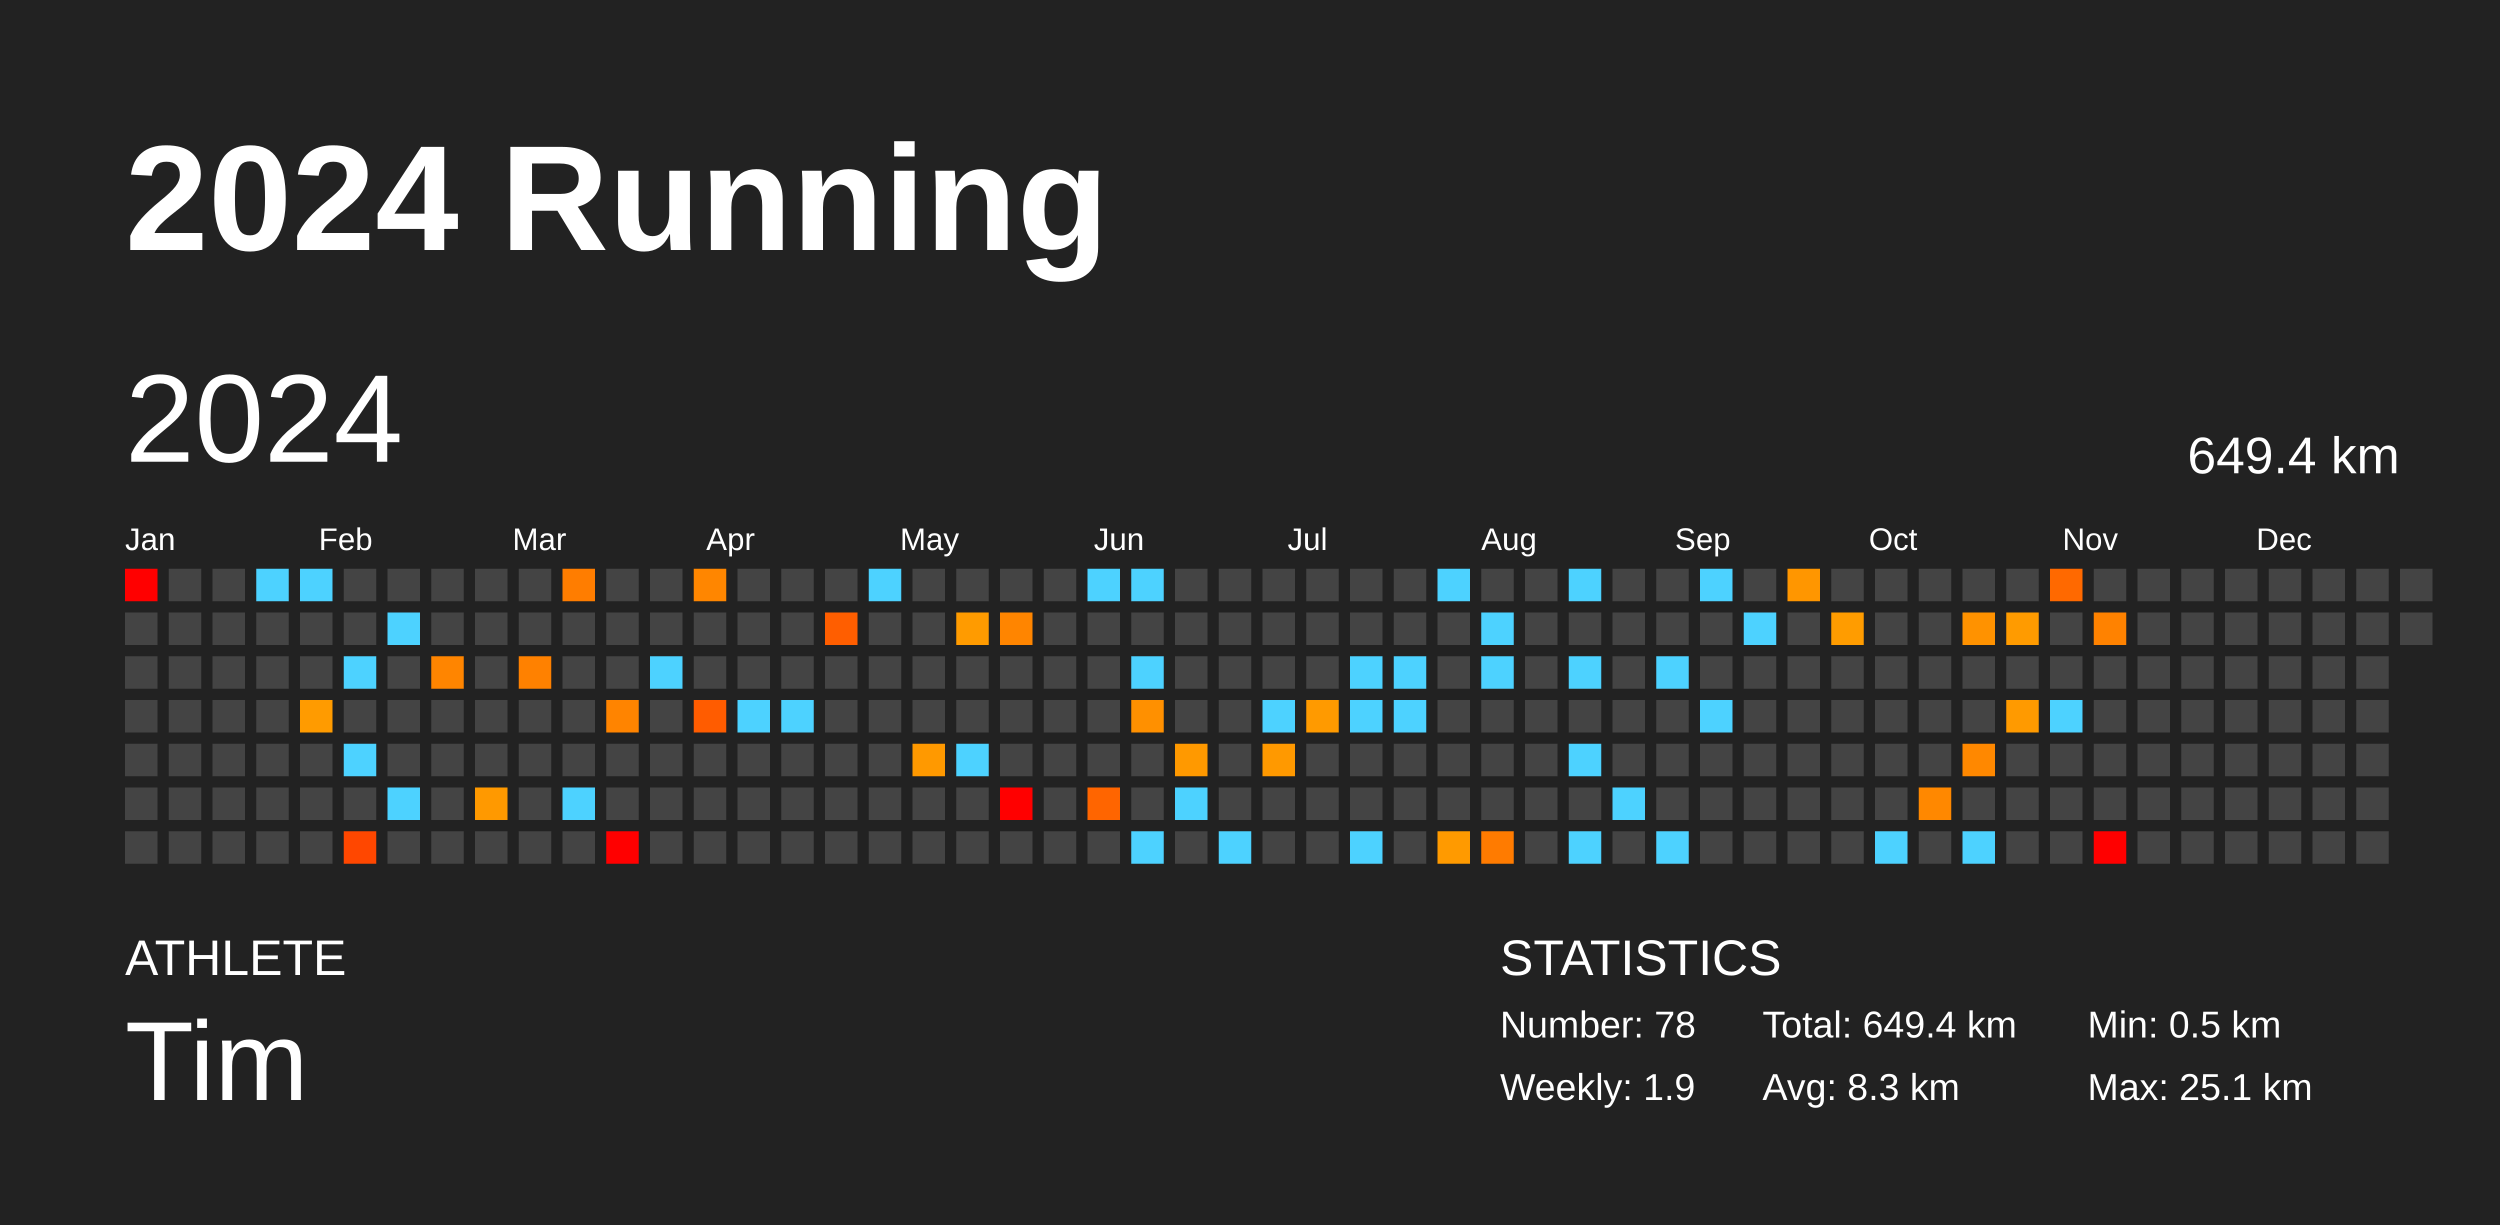
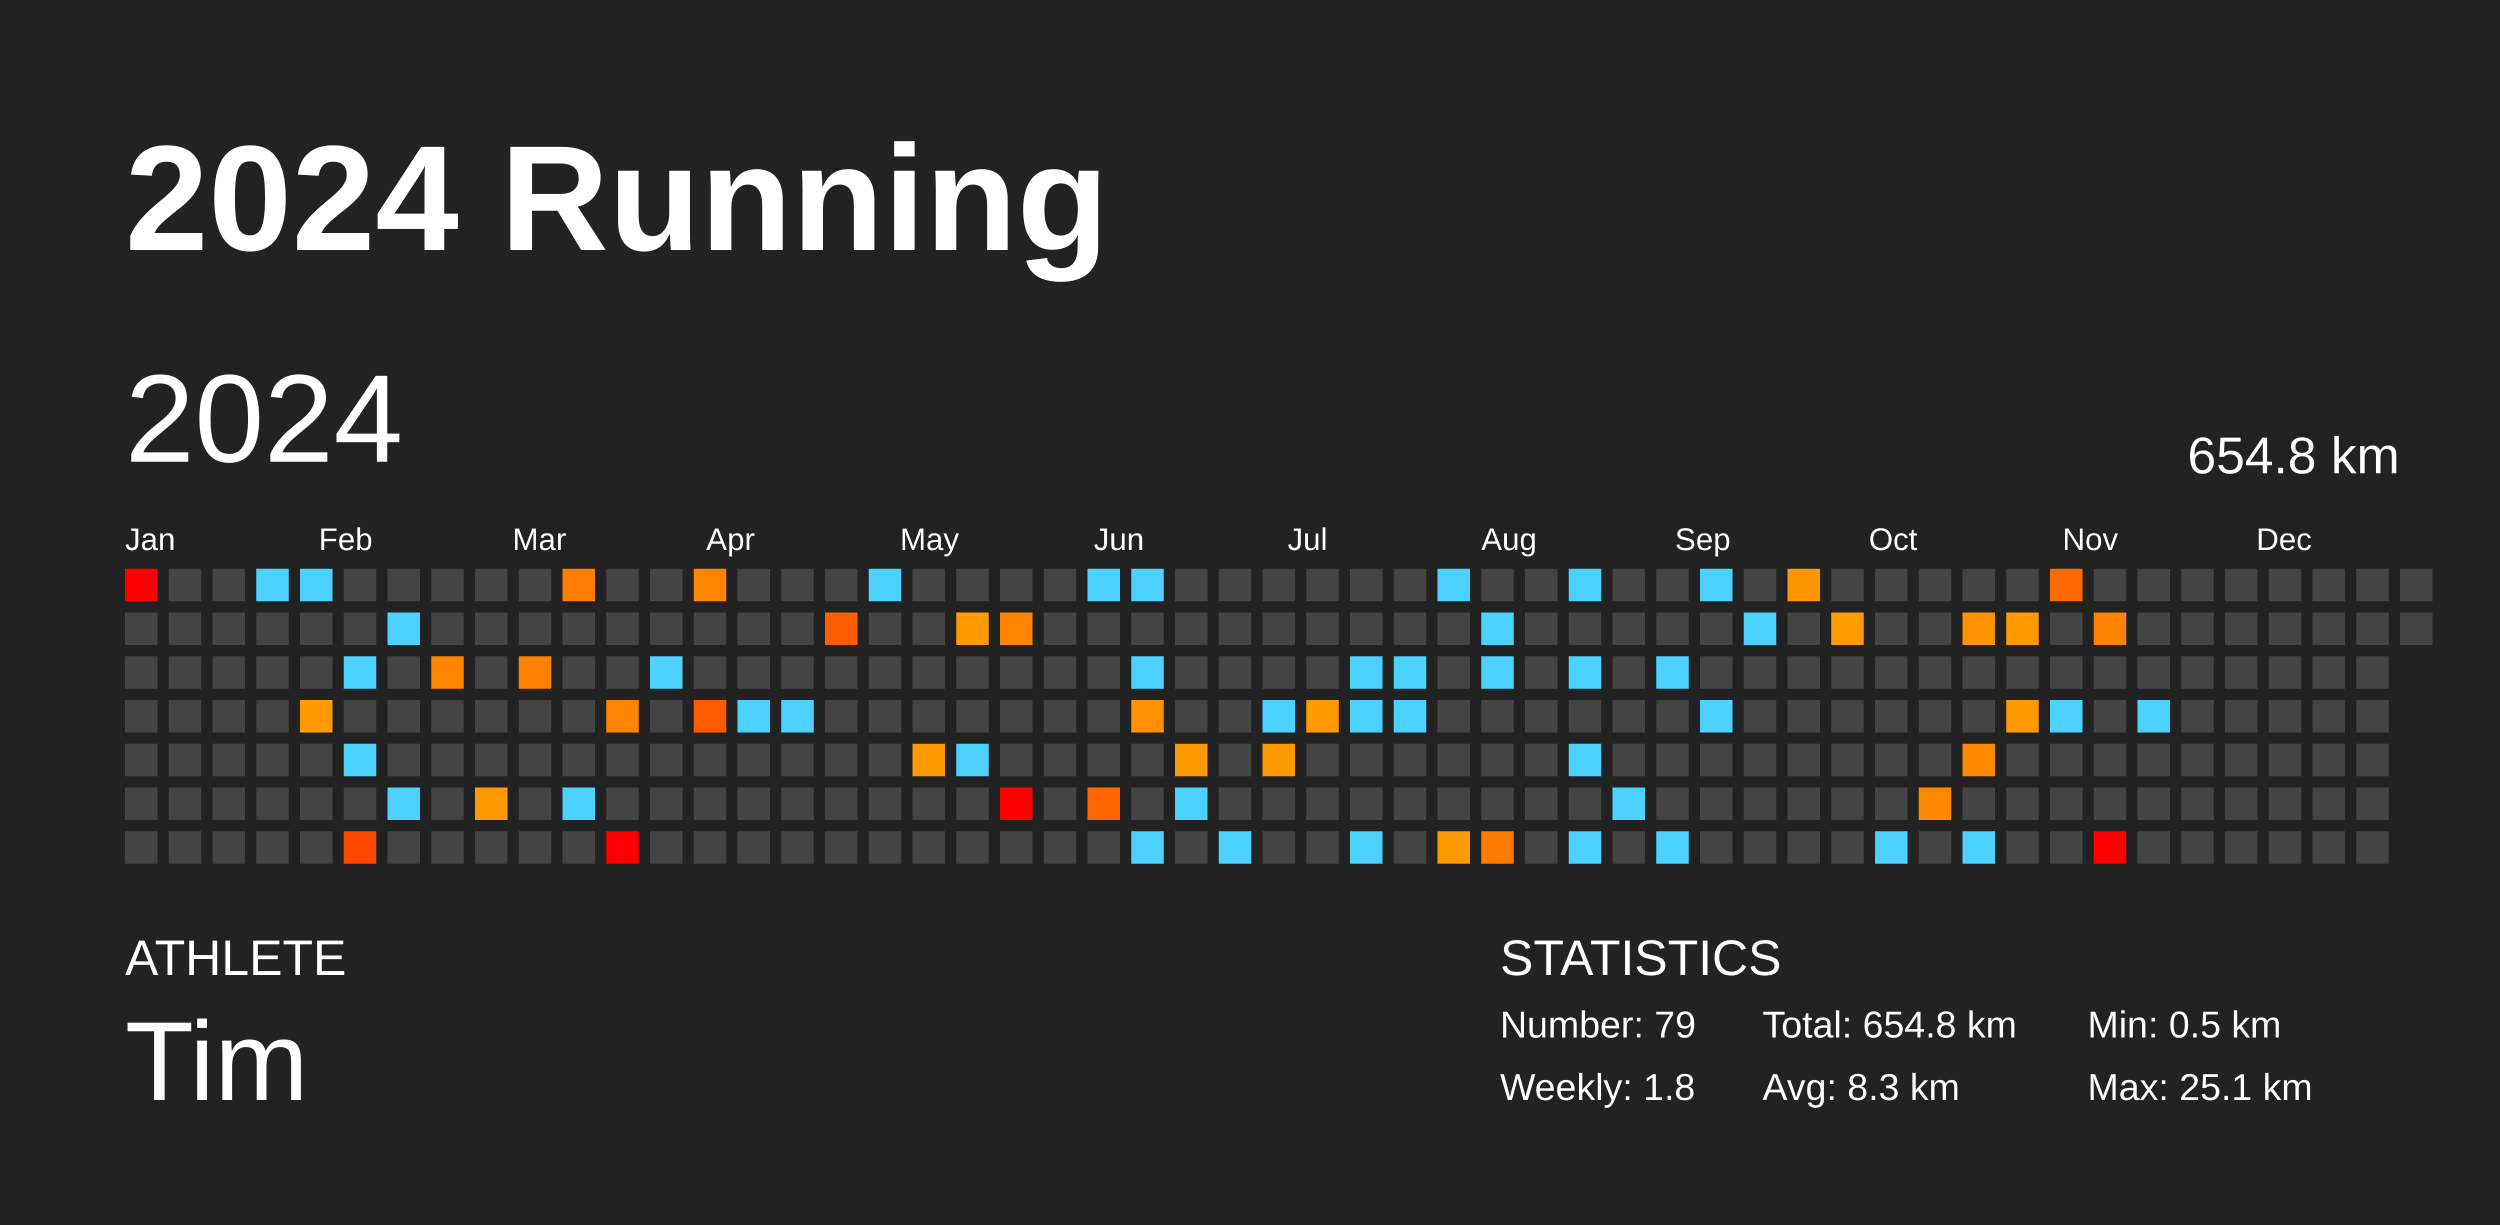
<svg xmlns="http://www.w3.org/2000/svg" baseProfile="full" height="98mm" version="1.1" viewBox="0,0,200,98" width="200mm">
  <defs />
  <rect fill="#222222" height="98" width="200" x="0" y="0" />
  <text fill="#FFFFFF" style="font-size:12px; font-family:Arial; font-weight:bold;" x="10" y="20">2024 Running</text>
  <text fill="#FFFFFF" style="font-size:4px; font-family:Arial" x="10" y="78">ATHLETE</text>
  <text fill="#FFFFFF" style="font-size:9px; font-family:Arial" x="10" y="88">Tim</text>
  <text fill="#FFFFFF" style="font-size:4px; font-family:Arial" x="120" y="78">STATISTICS</text>
-   <text fill="#FFFFFF" style="font-size:3px; font-family:Arial" x="120" y="83">Number: 78</text>
-   <text fill="#FFFFFF" style="font-size:3px; font-family:Arial" x="120" y="88">Weekly: 1.9</text>
-   <text fill="#FFFFFF" style="font-size:3px; font-family:Arial" x="141" y="83">Total: 649.4 km</text>
+   <text fill="#FFFFFF" style="font-size:3px; font-family:Arial" x="120" y="83">Number: 79</text>
+   <text fill="#FFFFFF" style="font-size:3px; font-family:Arial" x="120" y="88">Weekly: 1.8</text>
+   <text fill="#FFFFFF" style="font-size:3px; font-family:Arial" x="141" y="83">Total: 654.8 km</text>
  <text fill="#FFFFFF" style="font-size:3px; font-family:Arial" x="141" y="88">Avg: 8.3 km</text>
  <text fill="#FFFFFF" style="font-size:3px; font-family:Arial" x="167" y="83">Min: 0.5 km</text>
  <text fill="#FFFFFF" style="font-size:3px; font-family:Arial" x="167" y="88">Max: 25.1 km</text>
  <text dominant-baseline="hanging" fill="#FFFFFF" style="font-size:10.0px; font-family:Arial;" x="10" y="30">2024</text>
-   <text dominant-baseline="hanging" fill="#FFFFFF" style="font-size:4.125px; font-family:Arial;" x="175" y="35">649.4 km</text>
+   <text dominant-baseline="hanging" fill="#FFFFFF" style="font-size:4.125px; font-family:Arial;" x="175" y="35">654.8 km</text>
  <text fill="#FFFFFF" style="font-size:2.5px; font-family:Arial" x="10.0" y="44">Jan</text>
  <text fill="#FFFFFF" style="font-size:2.5px; font-family:Arial" x="25.5" y="44">Feb</text>
  <text fill="#FFFFFF" style="font-size:2.5px; font-family:Arial" x="41.0" y="44">Mar</text>
  <text fill="#FFFFFF" style="font-size:2.5px; font-family:Arial" x="56.5" y="44">Apr</text>
  <text fill="#FFFFFF" style="font-size:2.5px; font-family:Arial" x="72.0" y="44">May</text>
  <text fill="#FFFFFF" style="font-size:2.5px; font-family:Arial" x="87.5" y="44">Jun</text>
  <text fill="#FFFFFF" style="font-size:2.5px; font-family:Arial" x="103.0" y="44">Jul</text>
  <text fill="#FFFFFF" style="font-size:2.5px; font-family:Arial" x="118.5" y="44">Aug</text>
  <text fill="#FFFFFF" style="font-size:2.5px; font-family:Arial" x="134.0" y="44">Sep</text>
  <text fill="#FFFFFF" style="font-size:2.5px; font-family:Arial" x="149.5" y="44">Oct</text>
  <text fill="#FFFFFF" style="font-size:2.5px; font-family:Arial" x="165.0" y="44">Nov</text>
  <text fill="#FFFFFF" style="font-size:2.5px; font-family:Arial" x="180.5" y="44">Dec</text>
  <rect fill="red" height="2.6" width="2.6" x="10.0" y="45.5" />
  <rect fill="#444444" height="2.6" width="2.6" x="10.0" y="49.0" />
  <rect fill="#444444" height="2.6" width="2.6" x="10.0" y="52.5" />
  <rect fill="#444444" height="2.6" width="2.6" x="10.0" y="56.0" />
  <rect fill="#444444" height="2.6" width="2.6" x="10.0" y="59.5" />
  <rect fill="#444444" height="2.6" width="2.6" x="10.0" y="63.0" />
  <rect fill="#444444" height="2.6" width="2.6" x="10.0" y="66.5" />
  <rect fill="#444444" height="2.6" width="2.6" x="13.5" y="45.5" />
  <rect fill="#444444" height="2.6" width="2.6" x="13.5" y="49.0" />
  <rect fill="#444444" height="2.6" width="2.6" x="13.5" y="52.5" />
  <rect fill="#444444" height="2.6" width="2.6" x="13.5" y="56.0" />
  <rect fill="#444444" height="2.6" width="2.6" x="13.5" y="59.5" />
  <rect fill="#444444" height="2.6" width="2.6" x="13.5" y="63.0" />
  <rect fill="#444444" height="2.6" width="2.6" x="13.5" y="66.5" />
  <rect fill="#444444" height="2.6" width="2.6" x="17.0" y="45.5" />
  <rect fill="#444444" height="2.6" width="2.6" x="17.0" y="49.0" />
  <rect fill="#444444" height="2.6" width="2.6" x="17.0" y="52.5" />
  <rect fill="#444444" height="2.6" width="2.6" x="17.0" y="56.0" />
  <rect fill="#444444" height="2.6" width="2.6" x="17.0" y="59.5" />
  <rect fill="#444444" height="2.6" width="2.6" x="17.0" y="63.0" />
  <rect fill="#444444" height="2.6" width="2.6" x="17.0" y="66.5" />
  <rect fill="#4dd2ff" height="2.6" width="2.6" x="20.5" y="45.5" />
  <rect fill="#444444" height="2.6" width="2.6" x="20.5" y="49.0" />
  <rect fill="#444444" height="2.6" width="2.6" x="20.5" y="52.5" />
  <rect fill="#444444" height="2.6" width="2.6" x="20.5" y="56.0" />
  <rect fill="#444444" height="2.6" width="2.6" x="20.5" y="59.5" />
  <rect fill="#444444" height="2.6" width="2.6" x="20.5" y="63.0" />
  <rect fill="#444444" height="2.6" width="2.6" x="20.5" y="66.5" />
  <rect fill="#4dd2ff" height="2.6" width="2.6" x="24.0" y="45.5" />
  <rect fill="#444444" height="2.6" width="2.6" x="24.0" y="49.0" />
  <rect fill="#444444" height="2.6" width="2.6" x="24.0" y="52.5" />
  <rect fill="#ff9b00" height="2.6" width="2.6" x="24.0" y="56.0" />
  <rect fill="#444444" height="2.6" width="2.6" x="24.0" y="59.5" />
  <rect fill="#444444" height="2.6" width="2.6" x="24.0" y="63.0" />
  <rect fill="#444444" height="2.6" width="2.6" x="24.0" y="66.5" />
  <rect fill="#444444" height="2.6" width="2.6" x="27.5" y="45.5" />
  <rect fill="#444444" height="2.6" width="2.6" x="27.5" y="49.0" />
  <rect fill="#4dd2ff" height="2.6" width="2.6" x="27.5" y="52.5" />
  <rect fill="#444444" height="2.6" width="2.6" x="27.5" y="56.0" />
  <rect fill="#4dd2ff" height="2.6" width="2.6" x="27.5" y="59.5" />
  <rect fill="#444444" height="2.6" width="2.6" x="27.5" y="63.0" />
  <rect fill="#ff4700" height="2.6" width="2.6" x="27.5" y="66.5" />
  <rect fill="#444444" height="2.6" width="2.6" x="31.0" y="45.5" />
  <rect fill="#4dd2ff" height="2.6" width="2.6" x="31.0" y="49.0" />
  <rect fill="#444444" height="2.6" width="2.6" x="31.0" y="52.5" />
  <rect fill="#444444" height="2.6" width="2.6" x="31.0" y="56.0" />
  <rect fill="#444444" height="2.6" width="2.6" x="31.0" y="59.5" />
  <rect fill="#4dd2ff" height="2.6" width="2.6" x="31.0" y="63.0" />
  <rect fill="#444444" height="2.6" width="2.6" x="31.0" y="66.5" />
  <rect fill="#444444" height="2.6" width="2.6" x="34.5" y="45.5" />
  <rect fill="#444444" height="2.6" width="2.6" x="34.5" y="49.0" />
  <rect fill="#ff8500" height="2.6" width="2.6" x="34.5" y="52.5" />
  <rect fill="#444444" height="2.6" width="2.6" x="34.5" y="56.0" />
  <rect fill="#444444" height="2.6" width="2.6" x="34.5" y="59.5" />
  <rect fill="#444444" height="2.6" width="2.6" x="34.5" y="63.0" />
  <rect fill="#444444" height="2.6" width="2.6" x="34.5" y="66.5" />
  <rect fill="#444444" height="2.6" width="2.6" x="38.0" y="45.5" />
  <rect fill="#444444" height="2.6" width="2.6" x="38.0" y="49.0" />
  <rect fill="#444444" height="2.6" width="2.6" x="38.0" y="52.5" />
  <rect fill="#444444" height="2.6" width="2.6" x="38.0" y="56.0" />
  <rect fill="#444444" height="2.6" width="2.6" x="38.0" y="59.5" />
  <rect fill="#ff9900" height="2.6" width="2.6" x="38.0" y="63.0" />
  <rect fill="#444444" height="2.6" width="2.6" x="38.0" y="66.5" />
  <rect fill="#444444" height="2.6" width="2.6" x="41.5" y="45.5" />
  <rect fill="#444444" height="2.6" width="2.6" x="41.5" y="49.0" />
  <rect fill="#ff8100" height="2.6" width="2.6" x="41.5" y="52.5" />
  <rect fill="#444444" height="2.6" width="2.6" x="41.5" y="56.0" />
  <rect fill="#444444" height="2.6" width="2.6" x="41.5" y="59.5" />
  <rect fill="#444444" height="2.6" width="2.6" x="41.5" y="63.0" />
  <rect fill="#444444" height="2.6" width="2.6" x="41.5" y="66.5" />
  <rect fill="#ff7d00" height="2.6" width="2.6" x="45.0" y="45.5" />
  <rect fill="#444444" height="2.6" width="2.6" x="45.0" y="49.0" />
  <rect fill="#444444" height="2.6" width="2.6" x="45.0" y="52.5" />
  <rect fill="#444444" height="2.6" width="2.6" x="45.0" y="56.0" />
  <rect fill="#444444" height="2.6" width="2.6" x="45.0" y="59.5" />
  <rect fill="#4dd2ff" height="2.6" width="2.6" x="45.0" y="63.0" />
  <rect fill="#444444" height="2.6" width="2.6" x="45.0" y="66.5" />
  <rect fill="#444444" height="2.6" width="2.6" x="48.5" y="45.5" />
  <rect fill="#444444" height="2.6" width="2.6" x="48.5" y="49.0" />
  <rect fill="#444444" height="2.6" width="2.6" x="48.5" y="52.5" />
  <rect fill="#ff8400" height="2.6" width="2.6" x="48.5" y="56.0" />
  <rect fill="#444444" height="2.6" width="2.6" x="48.5" y="59.5" />
  <rect fill="#444444" height="2.6" width="2.6" x="48.5" y="63.0" />
  <rect fill="red" height="2.6" width="2.6" x="48.5" y="66.5" />
  <rect fill="#444444" height="2.6" width="2.6" x="52.0" y="45.5" />
  <rect fill="#444444" height="2.6" width="2.6" x="52.0" y="49.0" />
  <rect fill="#4dd2ff" height="2.6" width="2.6" x="52.0" y="52.5" />
  <rect fill="#444444" height="2.6" width="2.6" x="52.0" y="56.0" />
  <rect fill="#444444" height="2.6" width="2.6" x="52.0" y="59.5" />
  <rect fill="#444444" height="2.6" width="2.6" x="52.0" y="63.0" />
  <rect fill="#444444" height="2.6" width="2.6" x="52.0" y="66.5" />
  <rect fill="#ff8600" height="2.6" width="2.6" x="55.5" y="45.5" />
  <rect fill="#444444" height="2.6" width="2.6" x="55.5" y="49.0" />
  <rect fill="#444444" height="2.6" width="2.6" x="55.5" y="52.5" />
  <rect fill="#ff5c00" height="2.6" width="2.6" x="55.5" y="56.0" />
  <rect fill="#444444" height="2.6" width="2.6" x="55.5" y="59.5" />
  <rect fill="#444444" height="2.6" width="2.6" x="55.5" y="63.0" />
  <rect fill="#444444" height="2.6" width="2.6" x="55.5" y="66.5" />
  <rect fill="#444444" height="2.6" width="2.6" x="59.0" y="45.5" />
  <rect fill="#444444" height="2.6" width="2.6" x="59.0" y="49.0" />
  <rect fill="#444444" height="2.6" width="2.6" x="59.0" y="52.5" />
  <rect fill="#4dd2ff" height="2.6" width="2.6" x="59.0" y="56.0" />
  <rect fill="#444444" height="2.6" width="2.6" x="59.0" y="59.5" />
  <rect fill="#444444" height="2.6" width="2.6" x="59.0" y="63.0" />
  <rect fill="#444444" height="2.6" width="2.6" x="59.0" y="66.5" />
  <rect fill="#444444" height="2.6" width="2.6" x="62.5" y="45.5" />
  <rect fill="#444444" height="2.6" width="2.6" x="62.5" y="49.0" />
  <rect fill="#444444" height="2.6" width="2.6" x="62.5" y="52.5" />
  <rect fill="#4dd2ff" height="2.6" width="2.6" x="62.5" y="56.0" />
  <rect fill="#444444" height="2.6" width="2.6" x="62.5" y="59.5" />
  <rect fill="#444444" height="2.6" width="2.6" x="62.5" y="63.0" />
  <rect fill="#444444" height="2.6" width="2.6" x="62.5" y="66.5" />
  <rect fill="#444444" height="2.6" width="2.6" x="66.0" y="45.5" />
  <rect fill="#ff5e00" height="2.6" width="2.6" x="66.0" y="49.0" />
  <rect fill="#444444" height="2.6" width="2.6" x="66.0" y="52.5" />
  <rect fill="#444444" height="2.6" width="2.6" x="66.0" y="56.0" />
  <rect fill="#444444" height="2.6" width="2.6" x="66.0" y="59.5" />
  <rect fill="#444444" height="2.6" width="2.6" x="66.0" y="63.0" />
  <rect fill="#444444" height="2.6" width="2.6" x="66.0" y="66.5" />
  <rect fill="#4dd2ff" height="2.6" width="2.6" x="69.5" y="45.5" />
  <rect fill="#444444" height="2.6" width="2.6" x="69.5" y="49.0" />
  <rect fill="#444444" height="2.6" width="2.6" x="69.5" y="52.5" />
  <rect fill="#444444" height="2.6" width="2.6" x="69.5" y="56.0" />
  <rect fill="#444444" height="2.6" width="2.6" x="69.5" y="59.5" />
  <rect fill="#444444" height="2.6" width="2.6" x="69.5" y="63.0" />
  <rect fill="#444444" height="2.6" width="2.6" x="69.5" y="66.5" />
  <rect fill="#444444" height="2.6" width="2.6" x="73.0" y="45.5" />
  <rect fill="#444444" height="2.6" width="2.6" x="73.0" y="49.0" />
  <rect fill="#444444" height="2.6" width="2.6" x="73.0" y="52.5" />
  <rect fill="#444444" height="2.6" width="2.6" x="73.0" y="56.0" />
  <rect fill="#ff9900" height="2.6" width="2.6" x="73.0" y="59.5" />
  <rect fill="#444444" height="2.6" width="2.6" x="73.0" y="63.0" />
  <rect fill="#444444" height="2.6" width="2.6" x="73.0" y="66.5" />
  <rect fill="#444444" height="2.6" width="2.6" x="76.5" y="45.5" />
  <rect fill="#ff9b00" height="2.6" width="2.6" x="76.5" y="49.0" />
  <rect fill="#444444" height="2.6" width="2.6" x="76.5" y="52.5" />
  <rect fill="#444444" height="2.6" width="2.6" x="76.5" y="56.0" />
  <rect fill="#4dd2ff" height="2.6" width="2.6" x="76.5" y="59.5" />
  <rect fill="#444444" height="2.6" width="2.6" x="76.5" y="63.0" />
  <rect fill="#444444" height="2.6" width="2.6" x="76.5" y="66.5" />
  <rect fill="#444444" height="2.6" width="2.6" x="80.0" y="45.5" />
  <rect fill="#ff8500" height="2.6" width="2.6" x="80.0" y="49.0" />
  <rect fill="#444444" height="2.6" width="2.6" x="80.0" y="52.5" />
  <rect fill="#444444" height="2.6" width="2.6" x="80.0" y="56.0" />
  <rect fill="#444444" height="2.6" width="2.6" x="80.0" y="59.5" />
  <rect fill="red" height="2.6" width="2.6" x="80.0" y="63.0" />
  <rect fill="#444444" height="2.6" width="2.6" x="80.0" y="66.5" />
  <rect fill="#444444" height="2.6" width="2.6" x="83.5" y="45.5" />
  <rect fill="#444444" height="2.6" width="2.6" x="83.5" y="49.0" />
  <rect fill="#444444" height="2.6" width="2.6" x="83.5" y="52.5" />
  <rect fill="#444444" height="2.6" width="2.6" x="83.5" y="56.0" />
  <rect fill="#444444" height="2.6" width="2.6" x="83.5" y="59.5" />
  <rect fill="#444444" height="2.6" width="2.6" x="83.5" y="63.0" />
  <rect fill="#444444" height="2.6" width="2.6" x="83.5" y="66.5" />
  <rect fill="#4dd2ff" height="2.6" width="2.6" x="87.0" y="45.5" />
  <rect fill="#444444" height="2.6" width="2.6" x="87.0" y="49.0" />
  <rect fill="#444444" height="2.6" width="2.6" x="87.0" y="52.5" />
  <rect fill="#444444" height="2.6" width="2.6" x="87.0" y="56.0" />
  <rect fill="#444444" height="2.6" width="2.6" x="87.0" y="59.5" />
  <rect fill="#ff6500" height="2.6" width="2.6" x="87.0" y="63.0" />
  <rect fill="#444444" height="2.6" width="2.6" x="87.0" y="66.5" />
  <rect fill="#4dd2ff" height="2.6" width="2.6" x="90.5" y="45.5" />
  <rect fill="#444444" height="2.6" width="2.6" x="90.5" y="49.0" />
  <rect fill="#4dd2ff" height="2.6" width="2.6" x="90.5" y="52.5" />
  <rect fill="#ff9000" height="2.6" width="2.6" x="90.5" y="56.0" />
  <rect fill="#444444" height="2.6" width="2.6" x="90.5" y="59.5" />
  <rect fill="#444444" height="2.6" width="2.6" x="90.5" y="63.0" />
  <rect fill="#4dd2ff" height="2.6" width="2.6" x="90.5" y="66.5" />
  <rect fill="#444444" height="2.6" width="2.6" x="94.0" y="45.5" />
  <rect fill="#444444" height="2.6" width="2.6" x="94.0" y="49.0" />
  <rect fill="#444444" height="2.6" width="2.6" x="94.0" y="52.5" />
  <rect fill="#444444" height="2.6" width="2.6" x="94.0" y="56.0" />
  <rect fill="#ff9900" height="2.6" width="2.6" x="94.0" y="59.5" />
  <rect fill="#4dd2ff" height="2.6" width="2.6" x="94.0" y="63.0" />
  <rect fill="#444444" height="2.6" width="2.6" x="94.0" y="66.5" />
  <rect fill="#444444" height="2.6" width="2.6" x="97.5" y="45.5" />
  <rect fill="#444444" height="2.6" width="2.6" x="97.5" y="49.0" />
  <rect fill="#444444" height="2.6" width="2.6" x="97.5" y="52.5" />
  <rect fill="#444444" height="2.6" width="2.6" x="97.5" y="56.0" />
  <rect fill="#444444" height="2.6" width="2.6" x="97.5" y="59.5" />
  <rect fill="#444444" height="2.6" width="2.6" x="97.5" y="63.0" />
  <rect fill="#4dd2ff" height="2.6" width="2.6" x="97.5" y="66.5" />
  <rect fill="#444444" height="2.6" width="2.6" x="101.0" y="45.5" />
  <rect fill="#444444" height="2.6" width="2.6" x="101.0" y="49.0" />
  <rect fill="#444444" height="2.6" width="2.6" x="101.0" y="52.5" />
  <rect fill="#4dd2ff" height="2.6" width="2.6" x="101.0" y="56.0" />
  <rect fill="#ff9900" height="2.6" width="2.6" x="101.0" y="59.5" />
  <rect fill="#444444" height="2.6" width="2.6" x="101.0" y="63.0" />
  <rect fill="#444444" height="2.6" width="2.6" x="101.0" y="66.5" />
  <rect fill="#444444" height="2.6" width="2.6" x="104.5" y="45.5" />
  <rect fill="#444444" height="2.6" width="2.6" x="104.5" y="49.0" />
  <rect fill="#444444" height="2.6" width="2.6" x="104.5" y="52.5" />
  <rect fill="#ff9a00" height="2.6" width="2.6" x="104.5" y="56.0" />
  <rect fill="#444444" height="2.6" width="2.6" x="104.5" y="59.5" />
  <rect fill="#444444" height="2.6" width="2.6" x="104.5" y="63.0" />
  <rect fill="#444444" height="2.6" width="2.6" x="104.5" y="66.5" />
  <rect fill="#444444" height="2.6" width="2.6" x="108.0" y="45.5" />
  <rect fill="#444444" height="2.6" width="2.6" x="108.0" y="49.0" />
  <rect fill="#4dd2ff" height="2.6" width="2.6" x="108.0" y="52.5" />
  <rect fill="#4dd2ff" height="2.6" width="2.6" x="108.0" y="56.0" />
  <rect fill="#444444" height="2.6" width="2.6" x="108.0" y="59.5" />
  <rect fill="#444444" height="2.6" width="2.6" x="108.0" y="63.0" />
  <rect fill="#4dd2ff" height="2.6" width="2.6" x="108.0" y="66.5" />
  <rect fill="#444444" height="2.6" width="2.6" x="111.5" y="45.5" />
  <rect fill="#444444" height="2.6" width="2.6" x="111.5" y="49.0" />
  <rect fill="#4dd2ff" height="2.6" width="2.6" x="111.5" y="52.5" />
  <rect fill="#4dd2ff" height="2.6" width="2.6" x="111.5" y="56.0" />
  <rect fill="#444444" height="2.6" width="2.6" x="111.5" y="59.5" />
  <rect fill="#444444" height="2.6" width="2.6" x="111.5" y="63.0" />
  <rect fill="#444444" height="2.6" width="2.6" x="111.5" y="66.5" />
  <rect fill="#4dd2ff" height="2.6" width="2.6" x="115.0" y="45.5" />
  <rect fill="#444444" height="2.6" width="2.6" x="115.0" y="49.0" />
  <rect fill="#444444" height="2.6" width="2.6" x="115.0" y="52.5" />
  <rect fill="#444444" height="2.6" width="2.6" x="115.0" y="56.0" />
  <rect fill="#444444" height="2.6" width="2.6" x="115.0" y="59.5" />
  <rect fill="#444444" height="2.6" width="2.6" x="115.0" y="63.0" />
  <rect fill="#ff9a00" height="2.6" width="2.6" x="115.0" y="66.5" />
  <rect fill="#444444" height="2.6" width="2.6" x="118.5" y="45.5" />
  <rect fill="#4dd2ff" height="2.6" width="2.6" x="118.5" y="49.0" />
  <rect fill="#4dd2ff" height="2.6" width="2.6" x="118.5" y="52.5" />
  <rect fill="#444444" height="2.6" width="2.6" x="118.5" y="56.0" />
  <rect fill="#444444" height="2.6" width="2.6" x="118.5" y="59.5" />
  <rect fill="#444444" height="2.6" width="2.6" x="118.5" y="63.0" />
  <rect fill="#ff7b00" height="2.6" width="2.6" x="118.5" y="66.5" />
  <rect fill="#444444" height="2.6" width="2.6" x="122.0" y="45.5" />
  <rect fill="#444444" height="2.6" width="2.6" x="122.0" y="49.0" />
  <rect fill="#444444" height="2.6" width="2.6" x="122.0" y="52.5" />
  <rect fill="#444444" height="2.6" width="2.6" x="122.0" y="56.0" />
  <rect fill="#444444" height="2.6" width="2.6" x="122.0" y="59.5" />
  <rect fill="#444444" height="2.6" width="2.6" x="122.0" y="63.0" />
  <rect fill="#444444" height="2.6" width="2.6" x="122.0" y="66.5" />
  <rect fill="#4dd2ff" height="2.6" width="2.6" x="125.5" y="45.5" />
  <rect fill="#444444" height="2.6" width="2.6" x="125.5" y="49.0" />
  <rect fill="#4dd2ff" height="2.6" width="2.6" x="125.5" y="52.5" />
  <rect fill="#444444" height="2.6" width="2.6" x="125.5" y="56.0" />
  <rect fill="#4dd2ff" height="2.6" width="2.6" x="125.5" y="59.5" />
  <rect fill="#444444" height="2.6" width="2.6" x="125.5" y="63.0" />
  <rect fill="#4dd2ff" height="2.6" width="2.6" x="125.5" y="66.5" />
  <rect fill="#444444" height="2.6" width="2.6" x="129.0" y="45.5" />
  <rect fill="#444444" height="2.6" width="2.6" x="129.0" y="49.0" />
  <rect fill="#444444" height="2.6" width="2.6" x="129.0" y="52.5" />
  <rect fill="#444444" height="2.6" width="2.6" x="129.0" y="56.0" />
  <rect fill="#444444" height="2.6" width="2.6" x="129.0" y="59.5" />
  <rect fill="#4dd2ff" height="2.6" width="2.6" x="129.0" y="63.0" />
  <rect fill="#444444" height="2.6" width="2.6" x="129.0" y="66.5" />
  <rect fill="#444444" height="2.6" width="2.6" x="132.5" y="45.5" />
  <rect fill="#444444" height="2.6" width="2.6" x="132.5" y="49.0" />
  <rect fill="#4dd2ff" height="2.6" width="2.6" x="132.5" y="52.5" />
  <rect fill="#444444" height="2.6" width="2.6" x="132.5" y="56.0" />
  <rect fill="#444444" height="2.6" width="2.6" x="132.5" y="59.5" />
  <rect fill="#444444" height="2.6" width="2.6" x="132.5" y="63.0" />
  <rect fill="#4dd2ff" height="2.6" width="2.6" x="132.5" y="66.5" />
  <rect fill="#4dd2ff" height="2.6" width="2.6" x="136.0" y="45.5" />
  <rect fill="#444444" height="2.6" width="2.6" x="136.0" y="49.0" />
  <rect fill="#444444" height="2.6" width="2.6" x="136.0" y="52.5" />
  <rect fill="#4dd2ff" height="2.6" width="2.6" x="136.0" y="56.0" />
  <rect fill="#444444" height="2.6" width="2.6" x="136.0" y="59.5" />
  <rect fill="#444444" height="2.6" width="2.6" x="136.0" y="63.0" />
  <rect fill="#444444" height="2.6" width="2.6" x="136.0" y="66.5" />
  <rect fill="#444444" height="2.6" width="2.6" x="139.5" y="45.5" />
  <rect fill="#4dd2ff" height="2.6" width="2.6" x="139.5" y="49.0" />
  <rect fill="#444444" height="2.6" width="2.6" x="139.5" y="52.5" />
  <rect fill="#444444" height="2.6" width="2.6" x="139.5" y="56.0" />
  <rect fill="#444444" height="2.6" width="2.6" x="139.5" y="59.5" />
  <rect fill="#444444" height="2.6" width="2.6" x="139.5" y="63.0" />
  <rect fill="#444444" height="2.6" width="2.6" x="139.5" y="66.5" />
  <rect fill="#ff9600" height="2.6" width="2.6" x="143.0" y="45.5" />
  <rect fill="#444444" height="2.6" width="2.6" x="143.0" y="49.0" />
  <rect fill="#444444" height="2.6" width="2.6" x="143.0" y="52.5" />
  <rect fill="#444444" height="2.6" width="2.6" x="143.0" y="56.0" />
  <rect fill="#444444" height="2.6" width="2.6" x="143.0" y="59.5" />
  <rect fill="#444444" height="2.6" width="2.6" x="143.0" y="63.0" />
  <rect fill="#444444" height="2.6" width="2.6" x="143.0" y="66.5" />
  <rect fill="#444444" height="2.6" width="2.6" x="146.5" y="45.5" />
  <rect fill="#ff9c00" height="2.6" width="2.6" x="146.5" y="49.0" />
  <rect fill="#444444" height="2.6" width="2.6" x="146.5" y="52.5" />
  <rect fill="#444444" height="2.6" width="2.6" x="146.5" y="56.0" />
  <rect fill="#444444" height="2.6" width="2.6" x="146.5" y="59.5" />
  <rect fill="#444444" height="2.6" width="2.6" x="146.5" y="63.0" />
  <rect fill="#444444" height="2.6" width="2.6" x="146.5" y="66.5" />
  <rect fill="#444444" height="2.6" width="2.6" x="150.0" y="45.5" />
  <rect fill="#444444" height="2.6" width="2.6" x="150.0" y="49.0" />
  <rect fill="#444444" height="2.6" width="2.6" x="150.0" y="52.5" />
  <rect fill="#444444" height="2.6" width="2.6" x="150.0" y="56.0" />
  <rect fill="#444444" height="2.6" width="2.6" x="150.0" y="59.5" />
  <rect fill="#444444" height="2.6" width="2.6" x="150.0" y="63.0" />
  <rect fill="#4dd2ff" height="2.6" width="2.6" x="150.0" y="66.5" />
  <rect fill="#444444" height="2.6" width="2.6" x="153.5" y="45.5" />
  <rect fill="#444444" height="2.6" width="2.6" x="153.5" y="49.0" />
  <rect fill="#444444" height="2.6" width="2.6" x="153.5" y="52.5" />
  <rect fill="#444444" height="2.6" width="2.6" x="153.5" y="56.0" />
  <rect fill="#444444" height="2.6" width="2.6" x="153.5" y="59.5" />
  <rect fill="#ff8800" height="2.6" width="2.6" x="153.5" y="63.0" />
  <rect fill="#444444" height="2.6" width="2.6" x="153.5" y="66.5" />
  <rect fill="#444444" height="2.6" width="2.6" x="157.0" y="45.5" />
  <rect fill="#ff9200" height="2.6" width="2.6" x="157.0" y="49.0" />
  <rect fill="#444444" height="2.6" width="2.6" x="157.0" y="52.5" />
  <rect fill="#444444" height="2.6" width="2.6" x="157.0" y="56.0" />
  <rect fill="#ff8800" height="2.6" width="2.6" x="157.0" y="59.5" />
  <rect fill="#444444" height="2.6" width="2.6" x="157.0" y="63.0" />
  <rect fill="#4dd2ff" height="2.6" width="2.6" x="157.0" y="66.5" />
  <rect fill="#444444" height="2.6" width="2.6" x="160.5" y="45.5" />
  <rect fill="#ff9b00" height="2.6" width="2.6" x="160.5" y="49.0" />
  <rect fill="#444444" height="2.6" width="2.6" x="160.5" y="52.5" />
  <rect fill="#ff9a00" height="2.6" width="2.6" x="160.5" y="56.0" />
  <rect fill="#444444" height="2.6" width="2.6" x="160.5" y="59.5" />
  <rect fill="#444444" height="2.6" width="2.6" x="160.5" y="63.0" />
  <rect fill="#444444" height="2.6" width="2.6" x="160.5" y="66.5" />
  <rect fill="#ff6900" height="2.6" width="2.6" x="164.0" y="45.5" />
  <rect fill="#444444" height="2.6" width="2.6" x="164.0" y="49.0" />
  <rect fill="#444444" height="2.6" width="2.6" x="164.0" y="52.5" />
  <rect fill="#4dd2ff" height="2.6" width="2.6" x="164.0" y="56.0" />
  <rect fill="#444444" height="2.6" width="2.6" x="164.0" y="59.5" />
  <rect fill="#444444" height="2.6" width="2.6" x="164.0" y="63.0" />
  <rect fill="#444444" height="2.6" width="2.6" x="164.0" y="66.5" />
  <rect fill="#444444" height="2.6" width="2.6" x="167.5" y="45.5" />
  <rect fill="#ff8200" height="2.6" width="2.6" x="167.5" y="49.0" />
  <rect fill="#444444" height="2.6" width="2.6" x="167.5" y="52.5" />
  <rect fill="#444444" height="2.6" width="2.6" x="167.5" y="56.0" />
  <rect fill="#444444" height="2.6" width="2.6" x="167.5" y="59.5" />
  <rect fill="#444444" height="2.6" width="2.6" x="167.5" y="63.0" />
  <rect fill="red" height="2.6" width="2.6" x="167.5" y="66.5" />
  <rect fill="#444444" height="2.6" width="2.6" x="171.0" y="45.5" />
  <rect fill="#444444" height="2.6" width="2.6" x="171.0" y="49.0" />
  <rect fill="#444444" height="2.6" width="2.6" x="171.0" y="52.5" />
-   <rect fill="#444444" height="2.6" width="2.6" x="171.0" y="56.0" />
+   <rect fill="#4dd2ff" height="2.6" width="2.6" x="171.0" y="56.0" />
  <rect fill="#444444" height="2.6" width="2.6" x="171.0" y="59.5" />
  <rect fill="#444444" height="2.6" width="2.6" x="171.0" y="63.0" />
  <rect fill="#444444" height="2.6" width="2.6" x="171.0" y="66.5" />
  <rect fill="#444444" height="2.6" width="2.6" x="174.5" y="45.5" />
  <rect fill="#444444" height="2.6" width="2.6" x="174.5" y="49.0" />
  <rect fill="#444444" height="2.6" width="2.6" x="174.5" y="52.5" />
  <rect fill="#444444" height="2.6" width="2.6" x="174.5" y="56.0" />
  <rect fill="#444444" height="2.6" width="2.6" x="174.5" y="59.5" />
  <rect fill="#444444" height="2.6" width="2.6" x="174.5" y="63.0" />
  <rect fill="#444444" height="2.6" width="2.6" x="174.5" y="66.5" />
  <rect fill="#444444" height="2.6" width="2.6" x="178.0" y="45.5" />
  <rect fill="#444444" height="2.6" width="2.6" x="178.0" y="49.0" />
  <rect fill="#444444" height="2.6" width="2.6" x="178.0" y="52.5" />
  <rect fill="#444444" height="2.6" width="2.6" x="178.0" y="56.0" />
  <rect fill="#444444" height="2.6" width="2.6" x="178.0" y="59.5" />
  <rect fill="#444444" height="2.6" width="2.6" x="178.0" y="63.0" />
  <rect fill="#444444" height="2.6" width="2.6" x="178.0" y="66.5" />
  <rect fill="#444444" height="2.6" width="2.6" x="181.5" y="45.5" />
  <rect fill="#444444" height="2.6" width="2.6" x="181.5" y="49.0" />
  <rect fill="#444444" height="2.6" width="2.6" x="181.5" y="52.5" />
  <rect fill="#444444" height="2.6" width="2.6" x="181.5" y="56.0" />
  <rect fill="#444444" height="2.6" width="2.6" x="181.5" y="59.5" />
  <rect fill="#444444" height="2.6" width="2.6" x="181.5" y="63.0" />
  <rect fill="#444444" height="2.6" width="2.6" x="181.5" y="66.5" />
  <rect fill="#444444" height="2.6" width="2.6" x="185.0" y="45.5" />
  <rect fill="#444444" height="2.6" width="2.6" x="185.0" y="49.0" />
  <rect fill="#444444" height="2.6" width="2.6" x="185.0" y="52.5" />
  <rect fill="#444444" height="2.6" width="2.6" x="185.0" y="56.0" />
  <rect fill="#444444" height="2.6" width="2.6" x="185.0" y="59.5" />
  <rect fill="#444444" height="2.6" width="2.6" x="185.0" y="63.0" />
  <rect fill="#444444" height="2.6" width="2.6" x="185.0" y="66.5" />
  <rect fill="#444444" height="2.6" width="2.6" x="188.5" y="45.5" />
  <rect fill="#444444" height="2.6" width="2.6" x="188.5" y="49.0" />
  <rect fill="#444444" height="2.6" width="2.6" x="188.5" y="52.5" />
  <rect fill="#444444" height="2.6" width="2.6" x="188.5" y="56.0" />
  <rect fill="#444444" height="2.6" width="2.6" x="188.5" y="59.5" />
  <rect fill="#444444" height="2.6" width="2.6" x="188.5" y="63.0" />
  <rect fill="#444444" height="2.6" width="2.6" x="188.5" y="66.5" />
  <rect fill="#444444" height="2.6" width="2.6" x="192.0" y="45.5" />
  <rect fill="#444444" height="2.6" width="2.6" x="192.0" y="49.0" />
</svg>
